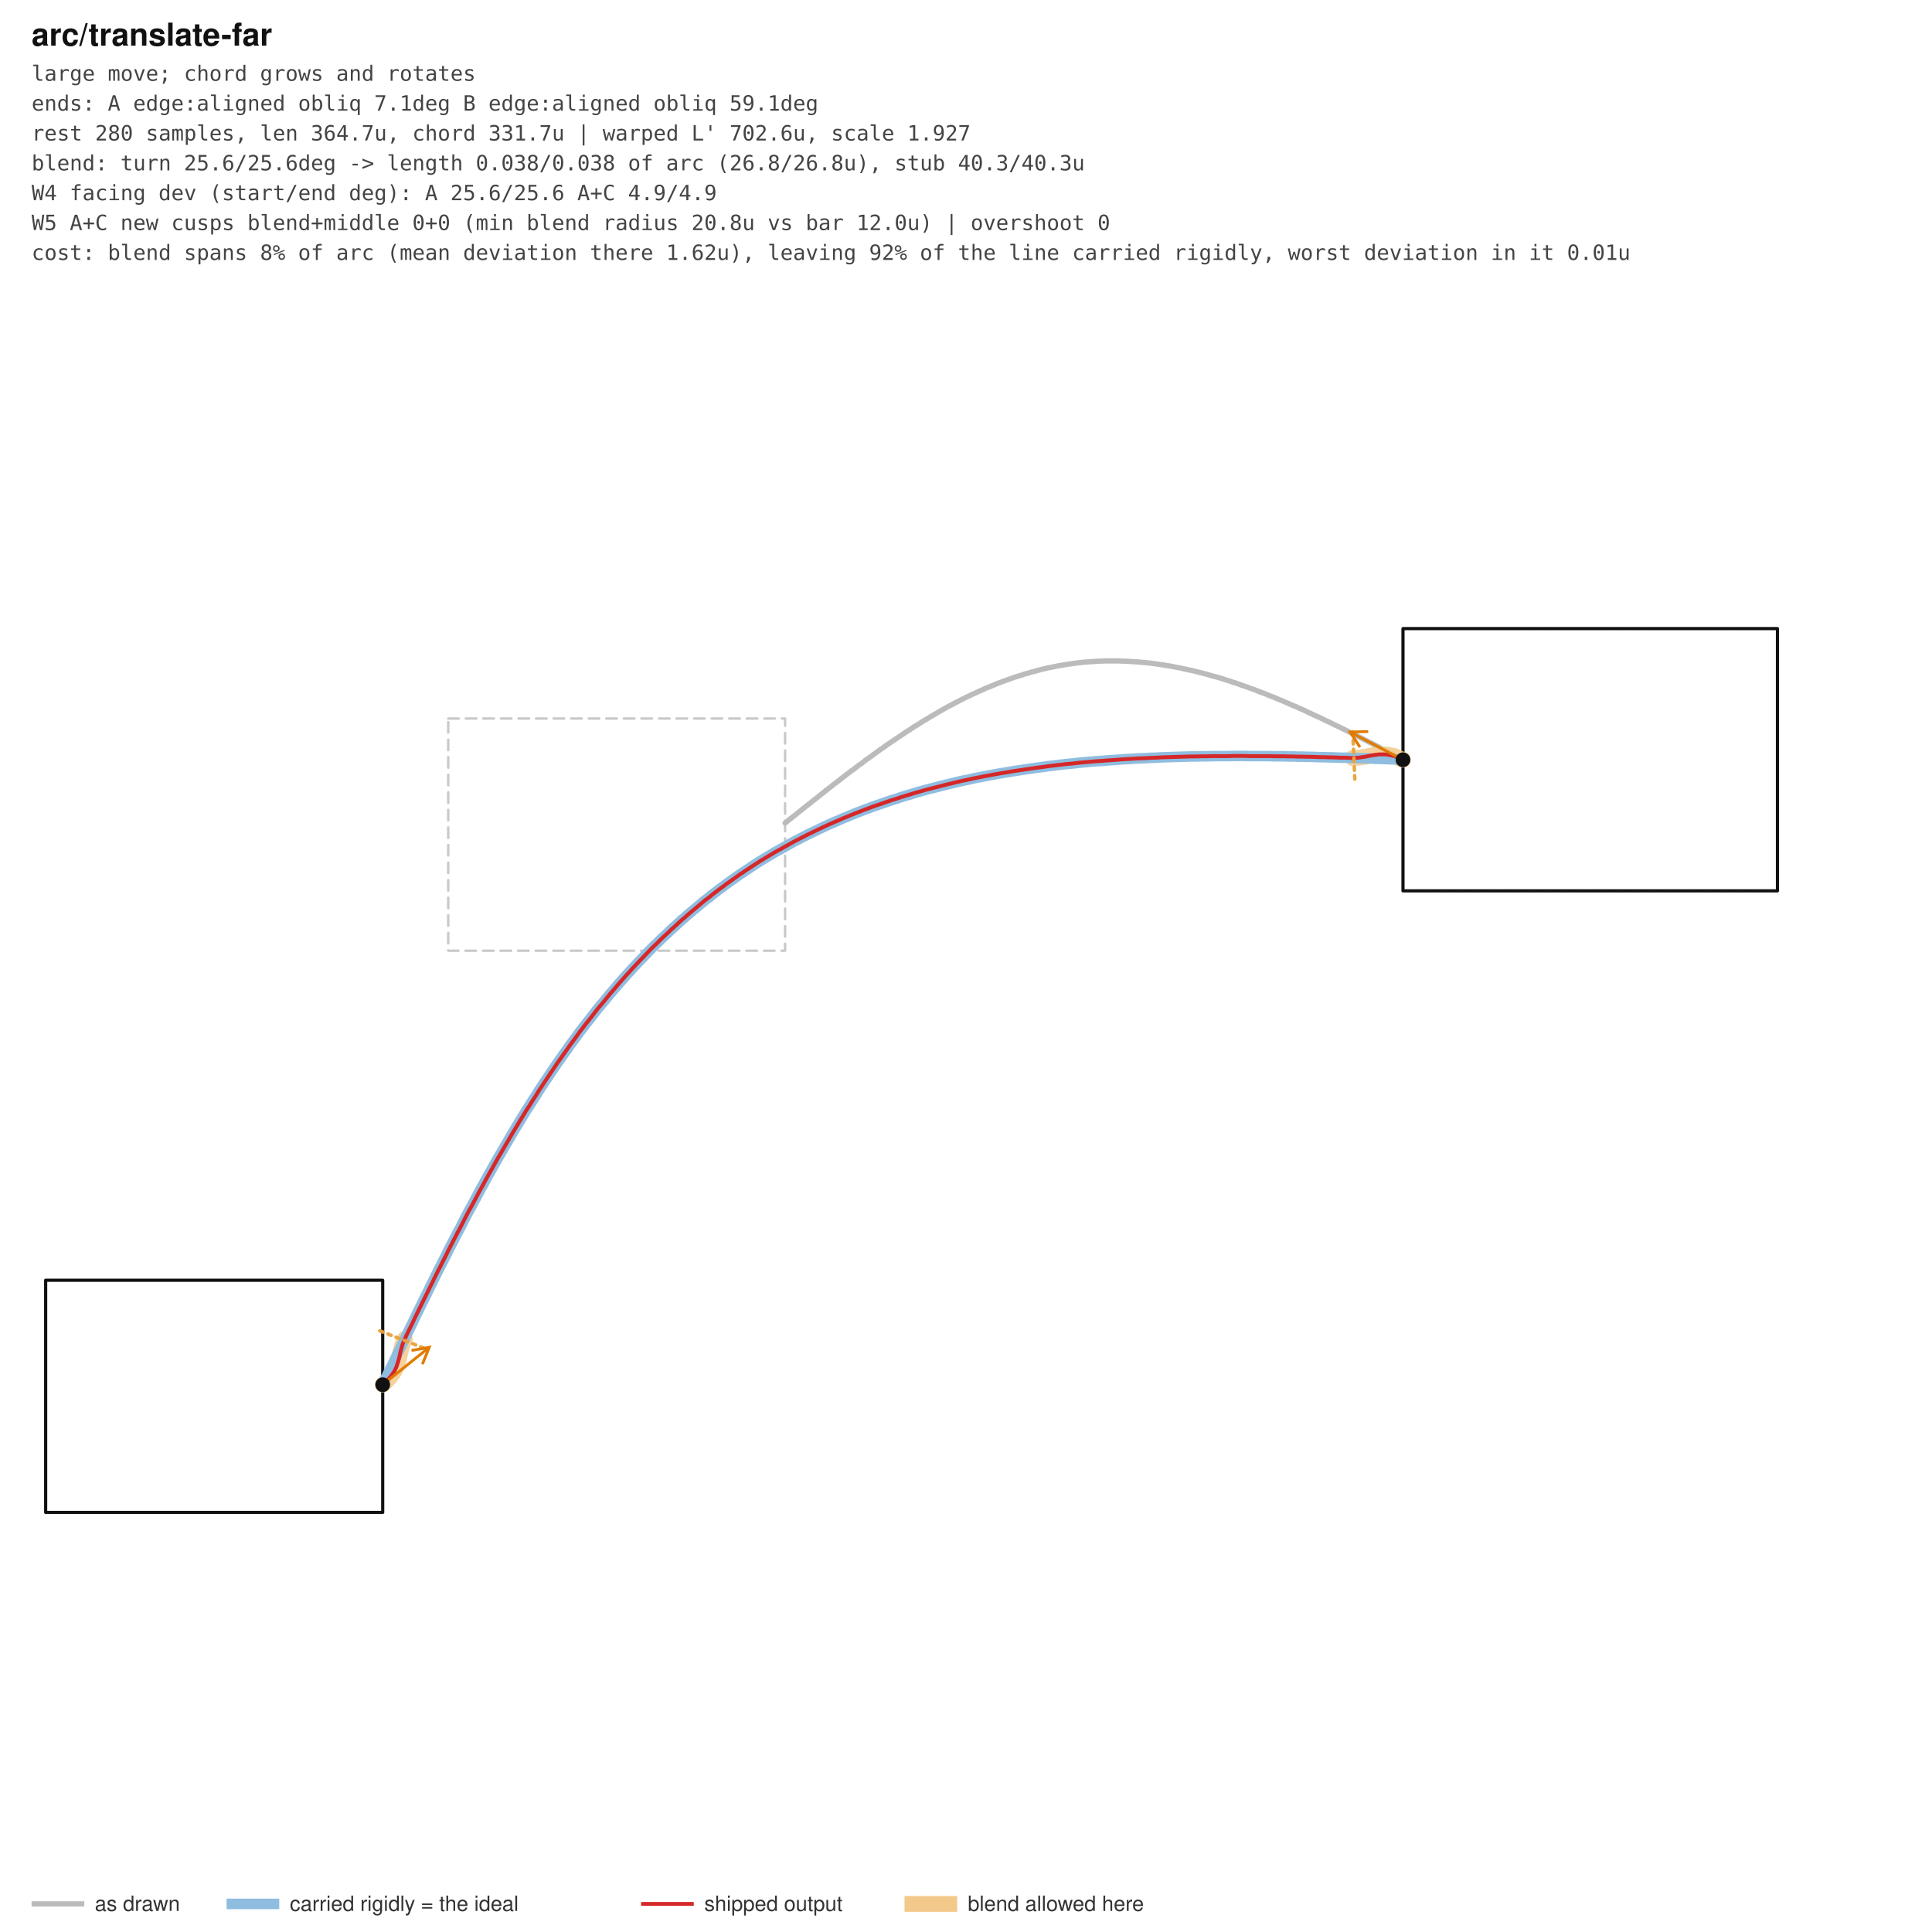
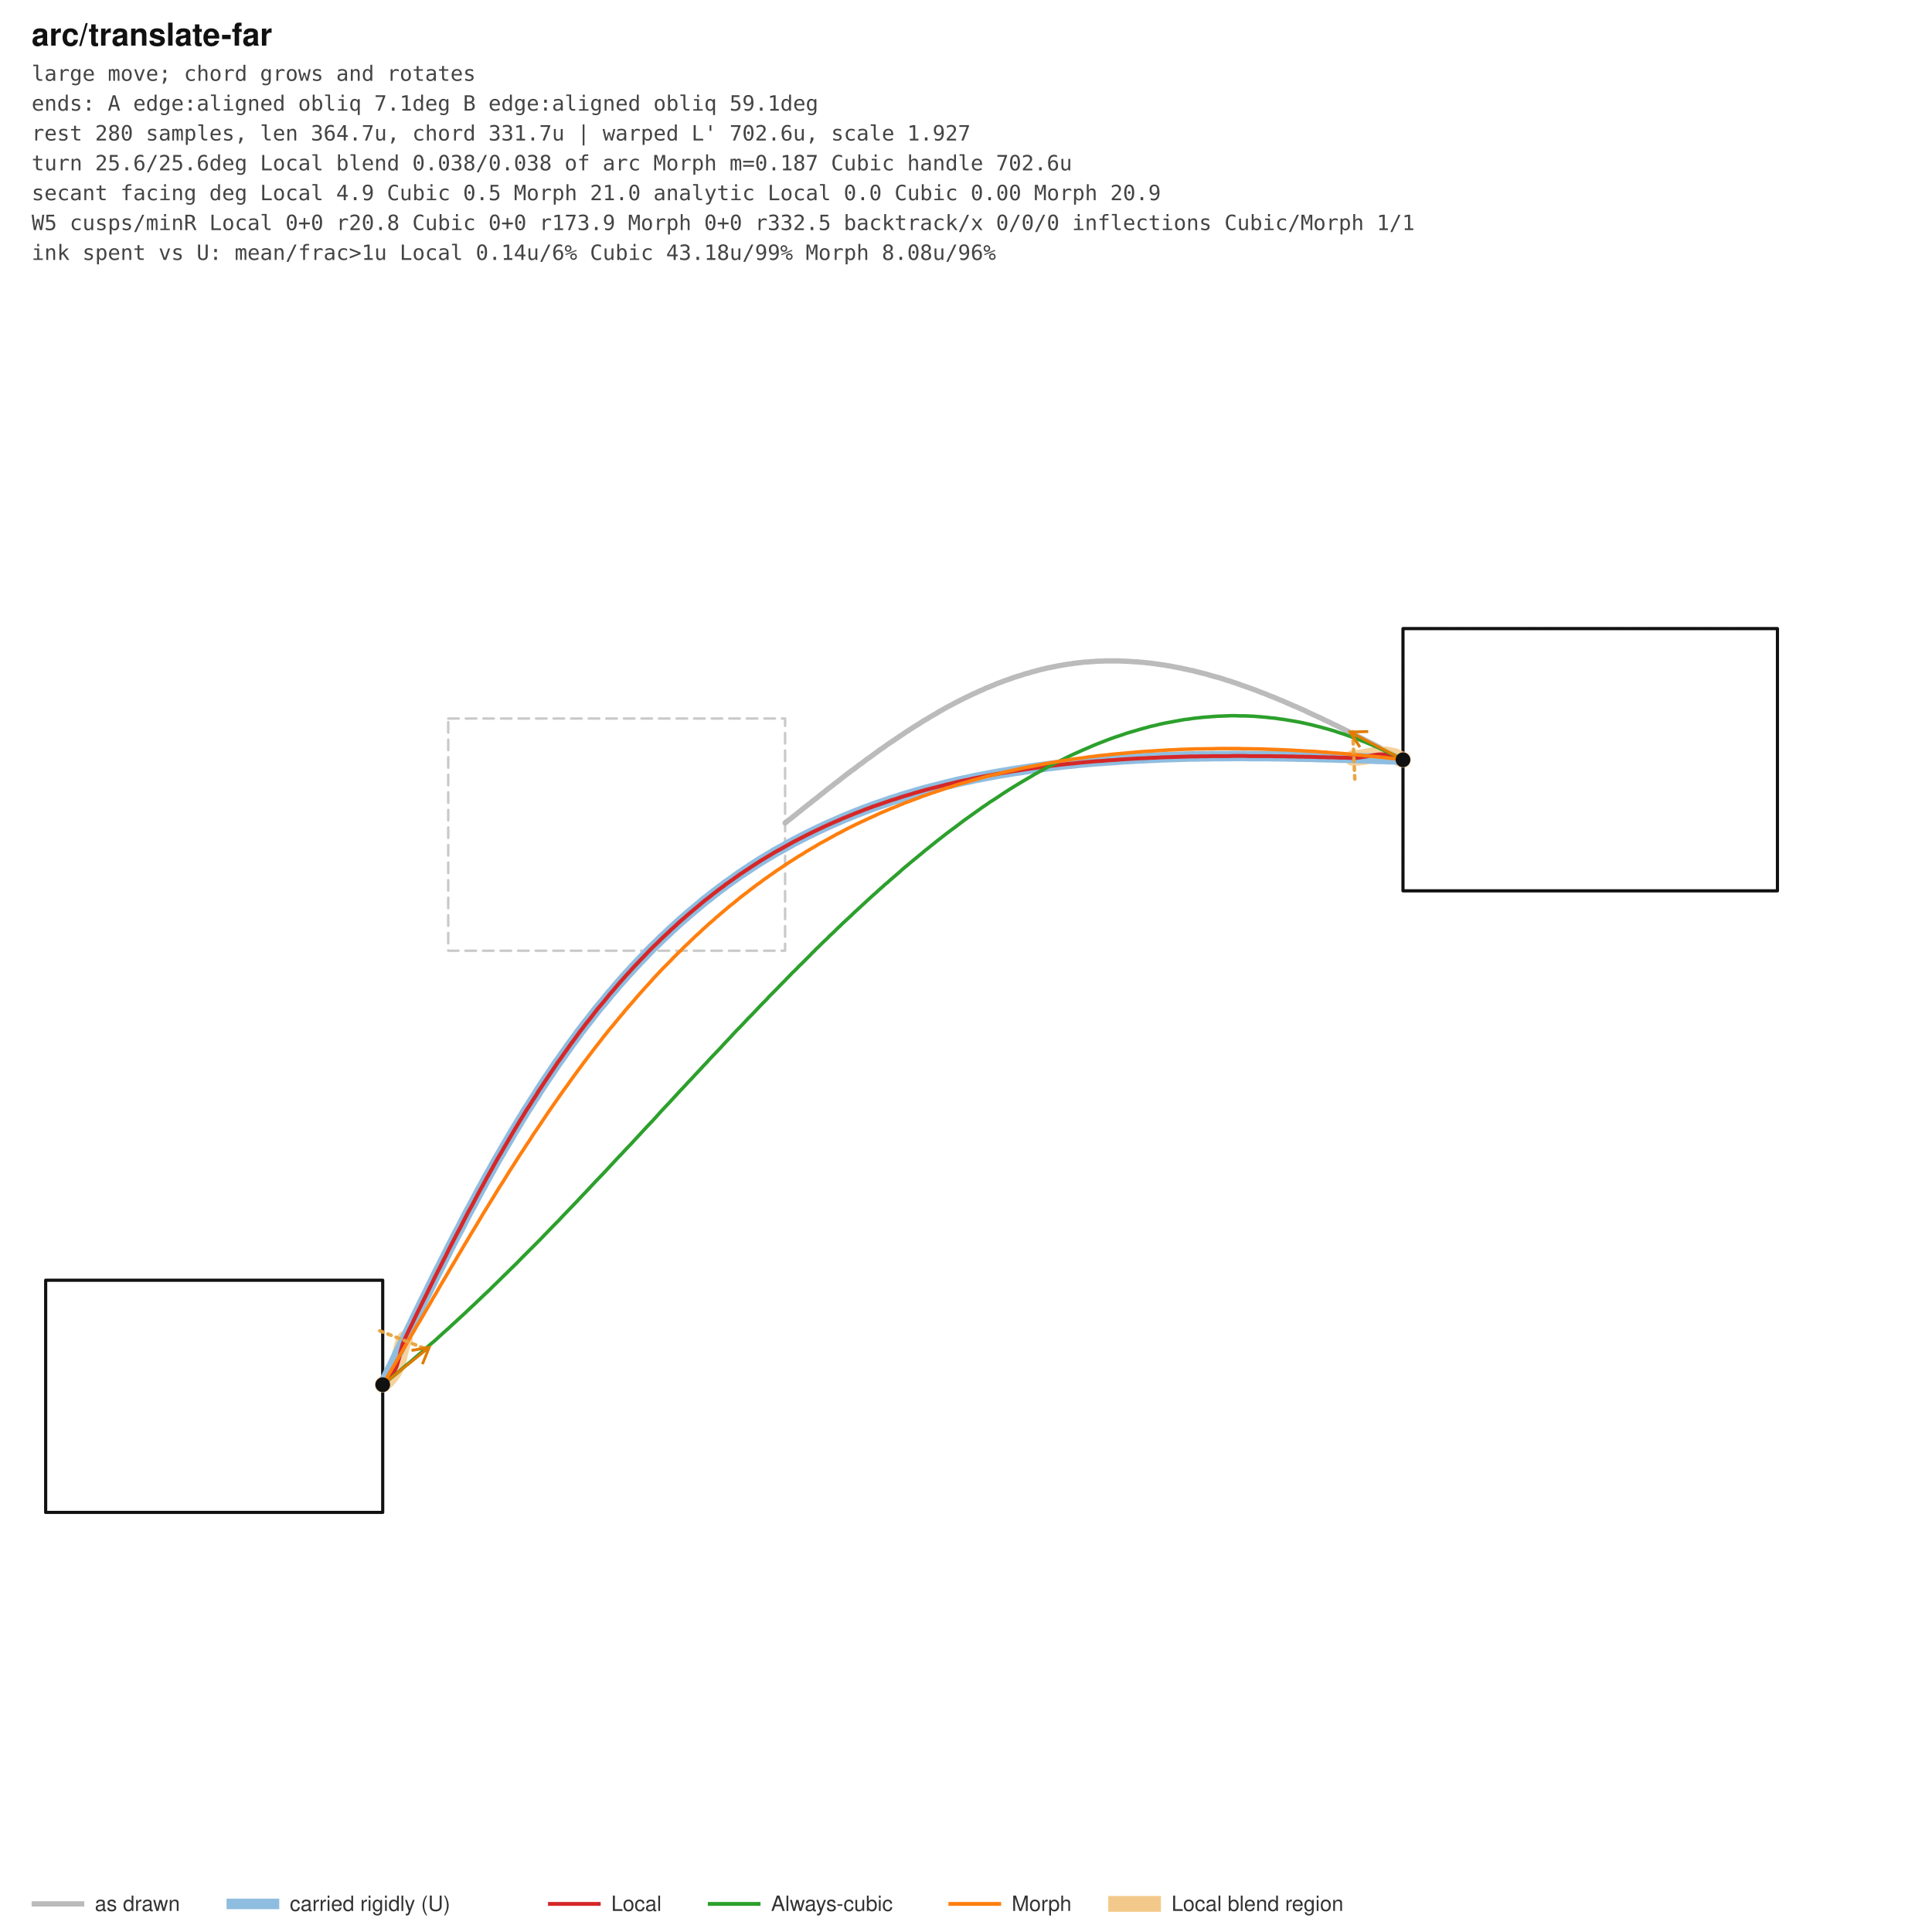
<svg xmlns="http://www.w3.org/2000/svg" width="1100" height="1100" viewBox="0 0 1100 1100">
  <rect x="0" y="0" width="1100" height="1100" fill="#ffffff" />
  <text x="18" y="26" font-family="-apple-system,Helvetica,Arial" font-size="18" font-weight="600" fill="#111">arc/translate-far</text>
  <text x="18" y="46" font-family="ui-monospace,Menlo,monospace" font-size="12" fill="#444">large move; chord grows and rotates</text>
  <text x="18" y="63" font-family="ui-monospace,Menlo,monospace" font-size="12" fill="#444">ends: A edge:aligned obliq 7.1deg   B edge:aligned obliq 59.1deg</text>
  <text x="18" y="80" font-family="ui-monospace,Menlo,monospace" font-size="12" fill="#444">rest 280 samples, len 364.7u, chord 331.7u   |   warped L' 702.6u, scale 1.927</text>
-   <text x="18" y="97" font-family="ui-monospace,Menlo,monospace" font-size="12" fill="#444">blend: turn 25.6/25.6deg -&gt; length 0.038/0.038 of arc (26.8/26.8u), stub 40.3/40.3u</text>
-   <text x="18" y="114" font-family="ui-monospace,Menlo,monospace" font-size="12" fill="#444">W4 facing dev (start/end deg): A 25.6/25.6   A+C 4.9/4.9</text>
-   <text x="18" y="131" font-family="ui-monospace,Menlo,monospace" font-size="12" fill="#444">W5 A+C new cusps blend+middle 0+0 (min blend radius 20.8u vs bar 12.0u)   |   overshoot 0</text>
-   <text x="18" y="148" font-family="ui-monospace,Menlo,monospace" font-size="12" fill="#444">cost: blend spans 8% of arc (mean deviation there 1.62u), leaving 92% of the line carried rigidly, worst deviation in it 0.01u</text>
+   <text x="18" y="97" font-family="ui-monospace,Menlo,monospace" font-size="12" fill="#444">turn 25.6/25.6deg   Local blend 0.038/0.038 of arc   Morph m=0.187   Cubic handle 702.6u</text>
+   <text x="18" y="114" font-family="ui-monospace,Menlo,monospace" font-size="12" fill="#444">secant facing deg  Local 4.9  Cubic 0.5  Morph 21.0   analytic  Local 0.0  Cubic 0.00  Morph 20.9</text>
+   <text x="18" y="131" font-family="ui-monospace,Menlo,monospace" font-size="12" fill="#444">W5 cusps/minR  Local 0+0 r20.8  Cubic 0+0 r173.9  Morph 0+0 r332.5   backtrack/x 0/0/0   inflections Cubic/Morph 1/1</text>
+   <text x="18" y="148" font-family="ui-monospace,Menlo,monospace" font-size="12" fill="#444">ink spent vs U: mean/frac&gt;1u  Local 0.14u/6%  Cubic 43.18u/99%  Morph 8.08u/96%</text>
  <polyline fill="none" stroke="#c9c9c9" stroke-width="1.40" stroke-linejoin="round" stroke-linecap="round" stroke-dasharray="6,4" points="255.2,409.1 447.0,409.1 447.0,541.3 255.2,541.3 255.2,409.1" />
  <polyline fill="none" stroke="#c9c9c9" stroke-width="1.40" stroke-linejoin="round" stroke-linecap="round" stroke-dasharray="6,4" points="798.8,357.9 1012.0,357.9 1012.0,507.2 798.8,507.2 798.8,357.9" />
  <polyline fill="none" stroke="#111111" stroke-width="1.80" stroke-linejoin="round" stroke-linecap="round" points="26.0,728.9 217.9,728.9 217.9,861.1 26.0,861.1 26.0,728.9" />
  <polyline fill="none" stroke="#111111" stroke-width="1.80" stroke-linejoin="round" stroke-linecap="round" points="798.8,357.9 1012.0,357.9 1012.0,507.2 798.8,507.2 798.8,357.9" />
  <polyline fill="none" stroke="#bbbbbb" stroke-width="3.00" stroke-linejoin="round" stroke-linecap="round" points="447.0,468.6 448.1,467.7 449.2,466.8 450.4,465.9 451.5,465.0 452.7,464.1 453.9,463.1 455.0,462.2 456.3,461.2 457.5,460.2 458.8,459.2 460.0,458.2 461.4,457.2 462.6,456.1 464.0,455.1 465.3,454.1 466.6,453.0 468.0,451.9 469.3,450.9 470.6,449.8 471.9,448.8 473.4,447.7 474.7,446.6 476.2,445.5 477.6,444.4 479.0,443.3 480.4,442.2 481.8,441.1 483.3,440.0 484.7,438.9 486.3,437.8 487.7,436.7 489.1,435.6 490.6,434.6 492.0,433.5 493.4,432.4 494.9,431.4 496.4,430.3 497.9,429.2 499.4,428.1 500.9,427.0 502.4,426.0 503.8,425.0 505.3,423.9 506.8,422.9 508.3,421.9 509.8,420.9 511.4,419.8 512.9,418.8 514.4,417.8 515.8,416.8 517.3,415.9 518.8,414.9 520.3,413.9 521.8,413.0 523.3,412.1 524.8,411.1 526.2,410.2 527.7,409.4 529.1,408.5 530.6,407.6 532.0,406.8 533.4,406.0 534.8,405.1 536.3,404.3 537.7,403.5 539.1,402.7 540.6,401.9 542.0,401.2 543.2,400.5 544.6,399.8 546.0,399.1 547.3,398.4 548.7,397.7 549.9,397.1 551.2,396.5 552.5,395.9 553.8,395.2 555.1,394.7 556.3,394.1 557.6,393.5 558.8,393.0 560.0,392.5 561.1,391.9 562.4,391.4 563.5,391.0 564.6,390.5 565.7,390.1 566.8,389.6 568.0,389.1 569.1,388.7 570.2,388.3 571.2,387.9 572.3,387.5 573.4,387.1 574.4,386.8 575.3,386.4 576.3,386.1 577.3,385.7 578.3,385.4 579.2,385.1 580.2,384.8 581.2,384.5 582.2,384.2 583.0,383.9 583.9,383.6 584.9,383.4 585.8,383.1 586.6,382.9 587.4,382.6 588.3,382.4 589.1,382.2 589.9,382.0 590.8,381.7 591.6,381.5 592.3,381.3 593.1,381.1 594.0,380.9 594.9,380.7 595.7,380.5 596.6,380.3 597.4,380.1 598.3,380.0 599.1,379.8 599.9,379.6 600.7,379.5 601.5,379.3 602.4,379.1 603.3,379.0 604.2,378.8 605.0,378.7 605.9,378.5 606.8,378.4 607.7,378.2 608.5,378.1 609.4,378.0 610.3,377.9 611.1,377.7 612.0,377.6 612.9,377.5 613.8,377.4 614.6,377.3 615.5,377.2 616.5,377.1 617.3,377.0 618.4,376.9 619.3,376.9 620.3,376.8 621.2,376.7 622.2,376.7 623.2,376.6 624.2,376.5 625.2,376.5 626.2,376.4 627.2,376.4 628.2,376.4 629.2,376.3 630.4,376.3 631.6,376.3 632.6,376.3 633.8,376.3 634.9,376.3 636.1,376.3 637.2,376.3 638.5,376.4 639.7,376.4 640.9,376.5 642.1,376.5 643.4,376.6 644.8,376.7 646.1,376.8 647.4,376.8 648.8,377.0 650.2,377.1 651.7,377.2 653.1,377.4 654.5,377.5 656.0,377.7 657.4,377.9 658.8,378.1 660.2,378.3 661.6,378.5 663.1,378.7 664.6,379.0 666.2,379.2 667.6,379.5 669.2,379.8 670.7,380.1 672.4,380.4 674.0,380.8 675.6,381.1 677.2,381.5 678.9,381.8 680.4,382.2 682.0,382.6 683.6,383.0 685.1,383.4 686.8,383.8 688.4,384.3 690.1,384.8 691.7,385.2 693.5,385.7 695.2,386.2 696.8,386.7 698.5,387.3 700.3,387.8 701.9,388.4 703.6,388.9 705.3,389.5 706.9,390.1 708.6,390.7 710.4,391.3 712.0,391.9 713.7,392.5 715.3,393.1 717.0,393.8 718.6,394.4 720.3,395.0 721.9,395.7 723.6,396.4 725.3,397.0 726.9,397.7 728.5,398.4 730.1,399.0 731.7,399.7 733.2,400.4 734.9,401.1 736.4,401.8 738.0,402.4 739.5,403.1 741.1,403.8 742.7,404.5 744.1,405.2 745.6,405.9 747.1,406.6 748.6,407.3 750.1,408.0 751.5,408.6 752.9,409.3 754.3,410.0 755.6,410.6 757.0,411.2 758.3,411.9 759.7,412.6 761.1,413.2 762.4,413.9 763.7,414.5 765.1,415.2 766.3,415.8 767.5,416.4 768.8,417.1 770.0,417.7 771.2,418.3 772.5,418.9 773.6,419.5 774.8,420.1 776.0,420.7 777.1,421.3 778.2,421.8 779.2,422.4 780.3,422.9 781.3,423.4 782.4,424.0 783.5,424.6 784.6,425.1 785.6,425.7 786.6,426.2 787.6,426.7 788.6,427.2 789.5,427.7 790.5,428.2 791.4,428.7 792.4,429.2 793.3,429.6 794.2,430.1 795.2,430.7 796.1,431.1 796.9,431.6 797.8,432.0 798.8,432.6" />
  <polyline fill="none" stroke="#e8a33d" stroke-width="1.00" stroke-linejoin="round" stroke-linecap="round" stroke-dasharray="1,4" opacity="0.80" points="217.9,788.4 229.0,779.4" />
  <polyline fill="none" stroke="#e8a33d" stroke-width="1.00" stroke-linejoin="round" stroke-linecap="round" stroke-dasharray="1,4" opacity="0.80" points="798.8,432.6 786.1,425.9" />
  <polyline fill="none" stroke="#f3c98b" stroke-width="9.00" stroke-linejoin="round" stroke-linecap="round" opacity="0.85" points="217.9,788.4 220.5,785.9 222.7,783.4 224.5,780.8 225.7,778.3 226.5,775.8 227.3,773.1 227.8,770.6 228.5,767.8 229.3,765.1 230.5,762.3" />
  <polyline fill="none" stroke="#f3c98b" stroke-width="9.00" stroke-linejoin="round" stroke-linecap="round" opacity="0.85" points="798.8,432.6 796.2,431.5 793.8,430.4 791.7,430.0 789.7,429.6 787.5,429.5 785.4,429.5 783.6,429.7 781.6,430.0 779.9,430.3 778.1,430.7 776.2,431.0 774.3,431.3 772.3,431.5 770.2,431.6" />
  <polyline fill="none" stroke="#8fbde0" stroke-width="6.00" stroke-linejoin="round" stroke-linecap="round" points="217.9,788.4 219.0,785.9 220.2,783.5 221.4,781.0 222.7,778.4 223.9,775.9 225.2,773.2 226.4,770.6 227.8,767.8 229.1,765.1 230.5,762.3 231.8,759.5 233.2,756.6 234.6,753.8 236.0,750.8 237.4,747.9 238.8,745.1 240.3,742.0 241.7,739.2 243.2,736.2 244.6,733.3 246.2,730.1 247.6,727.2 249.2,724.0 250.8,720.9 252.3,717.9 253.9,714.8 255.4,711.7 257.0,708.6 258.6,705.5 260.3,702.2 262.0,699.1 263.5,696.1 265.1,693.0 266.7,689.9 268.4,686.9 270.0,683.9 271.7,680.7 273.4,677.5 275.1,674.5 276.8,671.3 278.5,668.3 280.2,665.3 281.9,662.2 283.6,659.2 285.4,656.2 287.1,653.2 289.0,650.0 290.8,646.9 292.5,644.0 294.2,641.2 296.0,638.2 297.8,635.3 299.6,632.3 301.4,629.6 303.2,626.7 305.1,623.8 306.8,621.0 308.6,618.3 310.3,615.7 312.2,612.9 314.0,610.2 315.7,607.7 317.5,605.0 319.4,602.4 321.2,599.8 323.0,597.3 324.8,594.7 326.6,592.3 328.3,590.0 330.0,587.6 331.8,585.3 333.6,582.9 335.4,580.7 337.1,578.5 338.8,576.3 340.5,574.1 342.3,572.0 344.0,570.0 345.7,567.9 347.4,565.8 349.1,563.9 350.6,562.1 352.2,560.2 353.9,558.3 355.5,556.5 357.0,554.8 358.5,553.2 360.1,551.4 361.8,549.6 363.4,547.9 364.9,546.3 366.4,544.8 368.0,543.1 369.4,541.6 370.8,540.2 372.2,538.8 373.7,537.4 375.2,535.9 376.6,534.5 378.0,533.2 379.4,531.9 380.8,530.6 382.2,529.2 383.5,528.1 384.9,526.8 386.3,525.5 387.6,524.3 388.9,523.2 390.1,522.2 391.4,521.0 392.6,520.0 393.9,518.9 395.2,517.8 396.4,516.8 397.6,515.8 398.8,514.8 400.1,513.7 401.4,512.6 402.8,511.6 404.2,510.5 405.4,509.5 406.8,508.4 408.0,507.5 409.3,506.5 410.5,505.6 411.8,504.7 413.1,503.6 414.6,502.6 416.0,501.6 417.4,500.6 418.8,499.6 420.2,498.6 421.6,497.6 422.9,496.8 424.3,495.8 425.9,494.8 427.2,493.9 428.6,493.0 430.1,492.0 431.5,491.1 432.9,490.2 434.4,489.3 435.9,488.4 437.4,487.5 439.1,486.5 440.7,485.5 442.3,484.6 443.8,483.8 445.6,482.8 447.2,481.9 448.8,481.0 450.6,480.0 452.2,479.1 454.0,478.2 455.7,477.3 457.5,476.4 459.4,475.4 461.5,474.4 463.3,473.5 465.4,472.5 467.3,471.6 469.4,470.6 471.4,469.7 473.6,468.7 475.7,467.8 477.8,466.9 480.0,465.9 482.3,465.0 484.7,464.0 487.1,463.0 489.5,462.1 492.0,461.1 494.5,460.2 497.1,459.2 499.8,458.3 502.4,457.4 505.0,456.5 507.6,455.6 510.3,454.8 512.9,453.9 515.5,453.1 518.3,452.3 521.1,451.4 524.0,450.6 526.8,449.8 529.8,449.0 532.7,448.3 535.8,447.5 538.9,446.7 541.9,446.0 545.1,445.2 548.2,444.5 551.2,443.9 554.2,443.2 557.3,442.6 560.4,442.0 563.6,441.4 566.8,440.8 570.2,440.2 573.4,439.7 576.8,439.1 580.2,438.6 583.5,438.1 586.9,437.6 590.4,437.1 593.6,436.7 597.1,436.2 600.5,435.8 603.8,435.4 607.3,435.0 610.8,434.7 614.1,434.3 617.6,434.0 620.9,433.7 624.3,433.4 627.8,433.2 631.1,432.9 634.6,432.7 638.1,432.4 641.5,432.2 644.9,432.0 648.2,431.8 651.5,431.7 654.8,431.5 658.0,431.4 661.5,431.2 664.8,431.1 668.1,431.0 671.2,430.9 674.6,430.8 678.0,430.7 681.0,430.7 684.2,430.6 687.3,430.6 690.4,430.5 693.7,430.5 696.8,430.5 699.7,430.5 702.6,430.4 705.5,430.4 708.3,430.4 711.3,430.5 714.2,430.5 717.2,430.5 720.0,430.5 722.8,430.5 725.8,430.6 728.5,430.6 731.0,430.6 733.7,430.7 736.3,430.7 739.0,430.8 741.7,430.8 744.1,430.9 746.7,430.9 749.2,431.0 751.7,431.1 754.0,431.1 756.3,431.2 758.6,431.2 760.8,431.3 763.2,431.4 765.6,431.4 767.9,431.5 770.2,431.6 772.3,431.6 774.5,431.7 776.6,431.8 778.6,431.8 780.7,431.9 782.6,432.0 784.8,432.1 786.7,432.1 788.9,432.2 791.0,432.3 792.9,432.3 794.7,432.4 796.7,432.5 798.8,432.6" />
  <polyline fill="none" stroke="#d62728" stroke-width="2.20" stroke-linejoin="round" stroke-linecap="round" points="217.9,788.4 220.5,785.9 222.7,783.4 224.5,780.8 225.7,778.3 226.5,775.8 227.3,773.1 227.8,770.6 228.5,767.8 229.3,765.1 230.5,762.3 231.8,759.5 233.2,756.6 234.6,753.8 236.0,750.8 237.4,747.9 238.8,745.1 240.3,742.0 241.7,739.2 243.2,736.2 244.6,733.3 246.2,730.1 247.6,727.2 249.2,724.0 250.8,720.9 252.3,717.9 253.9,714.8 255.4,711.7 257.0,708.6 258.6,705.5 260.3,702.2 262.0,699.1 263.5,696.1 265.1,693.0 266.7,689.9 268.4,686.9 270.0,683.9 271.7,680.7 273.4,677.5 275.1,674.5 276.8,671.3 278.5,668.3 280.2,665.3 281.9,662.2 283.6,659.2 285.4,656.2 287.1,653.2 289.0,650.0 290.8,646.9 292.5,644.0 294.2,641.2 296.0,638.2 297.8,635.3 299.6,632.3 301.4,629.6 303.2,626.7 305.1,623.8 306.8,621.0 308.6,618.3 310.3,615.7 312.2,612.9 314.0,610.2 315.7,607.7 317.5,605.0 319.4,602.4 321.2,599.8 323.0,597.3 324.8,594.7 326.6,592.3 328.3,590.0 330.0,587.6 331.8,585.3 333.6,582.9 335.4,580.7 337.1,578.5 338.8,576.3 340.5,574.1 342.3,572.0 344.0,570.0 345.7,567.9 347.4,565.8 349.1,563.9 350.6,562.1 352.2,560.2 353.9,558.3 355.5,556.5 357.0,554.8 358.5,553.2 360.1,551.4 361.8,549.6 363.4,547.9 364.9,546.3 366.4,544.8 368.0,543.1 369.4,541.6 370.8,540.2 372.2,538.8 373.7,537.4 375.2,535.9 376.6,534.5 378.0,533.2 379.4,531.9 380.8,530.6 382.2,529.2 383.5,528.1 384.9,526.8 386.3,525.5 387.6,524.3 388.9,523.2 390.1,522.2 391.4,521.0 392.6,520.0 393.9,518.9 395.2,517.8 396.4,516.8 397.6,515.8 398.8,514.8 400.1,513.7 401.4,512.6 402.8,511.6 404.2,510.5 405.4,509.5 406.8,508.4 408.0,507.5 409.3,506.5 410.5,505.6 411.8,504.7 413.1,503.6 414.6,502.6 416.0,501.6 417.4,500.6 418.8,499.6 420.2,498.6 421.6,497.6 422.9,496.8 424.3,495.8 425.9,494.8 427.2,493.9 428.6,493.0 430.1,492.0 431.5,491.1 432.9,490.2 434.4,489.3 435.9,488.4 437.4,487.5 439.1,486.5 440.7,485.5 442.3,484.6 443.8,483.8 445.6,482.8 447.2,481.9 448.8,481.0 450.6,480.0 452.2,479.1 454.0,478.2 455.7,477.3 457.5,476.4 459.4,475.4 461.5,474.4 463.3,473.5 465.4,472.5 467.3,471.6 469.4,470.6 471.4,469.7 473.6,468.7 475.7,467.8 477.8,466.9 480.0,465.9 482.3,465.0 484.7,464.0 487.1,463.0 489.5,462.1 492.0,461.1 494.5,460.2 497.1,459.2 499.8,458.3 502.4,457.4 505.0,456.5 507.6,455.6 510.3,454.8 512.9,453.9 515.5,453.1 518.3,452.3 521.1,451.4 524.0,450.6 526.8,449.8 529.8,449.0 532.7,448.3 535.8,447.5 538.9,446.7 541.9,446.0 545.1,445.2 548.2,444.5 551.2,443.9 554.2,443.2 557.3,442.6 560.4,442.0 563.6,441.4 566.8,440.8 570.2,440.2 573.4,439.7 576.8,439.1 580.2,438.6 583.5,438.1 586.9,437.6 590.4,437.1 593.6,436.7 597.1,436.2 600.5,435.8 603.8,435.4 607.3,435.0 610.8,434.7 614.1,434.3 617.6,434.0 620.9,433.7 624.3,433.4 627.8,433.2 631.1,432.9 634.6,432.7 638.1,432.4 641.5,432.2 644.9,432.0 648.2,431.8 651.5,431.7 654.8,431.5 658.0,431.4 661.5,431.2 664.8,431.1 668.1,431.0 671.2,430.9 674.6,430.8 678.0,430.7 681.0,430.7 684.2,430.6 687.3,430.6 690.4,430.5 693.7,430.5 696.8,430.5 699.7,430.5 702.6,430.4 705.5,430.4 708.3,430.4 711.3,430.5 714.2,430.5 717.2,430.5 720.0,430.5 722.8,430.5 725.8,430.6 728.5,430.6 731.0,430.6 733.7,430.7 736.3,430.7 739.0,430.8 741.7,430.8 744.1,430.9 746.7,430.9 749.2,431.0 751.7,431.1 754.0,431.1 756.3,431.2 758.6,431.2 760.8,431.3 763.2,431.4 765.6,431.4 767.9,431.5 770.2,431.6 772.3,431.5 774.3,431.3 776.2,431.0 778.1,430.7 779.9,430.3 781.6,430.0 783.6,429.7 785.4,429.5 787.5,429.5 789.7,429.6 791.7,430.0 793.8,430.4 796.2,431.5 798.8,432.6" />
+   <polyline fill="none" stroke="#2ca02c" stroke-width="2.00" stroke-linejoin="round" stroke-linecap="round" points="217.9,788.4 220.0,786.7 222.1,785.0 224.3,783.2 226.5,781.4 228.6,779.6 230.9,777.6 233.2,775.8 235.6,773.7 237.9,771.7 240.4,769.6 242.7,767.5 245.2,765.3 247.7,763.2 250.2,760.9 252.6,758.7 255.1,756.5 257.7,754.1 260.1,751.9 262.7,749.5 265.2,747.2 267.8,744.7 270.3,742.4 273.0,739.8 275.7,737.2 278.3,734.8 280.9,732.2 283.5,729.7 286.1,727.1 288.8,724.5 291.6,721.7 294.3,719.1 296.8,716.5 299.4,713.9 302.0,711.3 304.6,708.7 307.2,706.1 309.9,703.3 312.6,700.5 315.2,697.8 318.0,695.0 320.5,692.3 323.1,689.6 325.7,686.9 328.3,684.2 330.9,681.4 333.5,678.7 336.2,675.8 338.9,672.9 341.4,670.3 343.9,667.7 346.5,664.9 349.0,662.2 351.6,659.4 354.0,656.9 356.6,654.1 359.2,651.4 361.6,648.8 364.0,646.2 366.3,643.7 368.8,641.0 371.2,638.5 373.5,636.0 375.8,633.4 378.2,630.8 380.6,628.3 382.9,625.8 385.2,623.3 387.4,620.9 389.5,618.7 391.7,616.3 393.9,614.0 396.0,611.7 398.2,609.4 400.2,607.2 402.3,605.0 404.3,602.8 406.3,600.7 408.3,598.6 410.3,596.5 412.3,594.3 414.2,592.3 415.9,590.5 417.7,588.5 419.6,586.5 421.4,584.7 423.1,582.9 424.7,581.2 426.5,579.3 428.3,577.5 430.0,575.7 431.6,574.0 433.2,572.3 434.9,570.6 436.5,569.0 437.9,567.4 439.4,565.9 440.9,564.4 442.5,562.8 443.9,561.3 445.3,559.9 446.8,558.4 448.2,556.9 449.7,555.4 450.9,554.1 452.3,552.8 453.7,551.4 455.0,550.0 456.3,548.8 457.5,547.6 458.8,546.3 460.0,545.1 461.2,543.9 462.4,542.6 463.6,541.5 464.7,540.3 465.9,539.2 467.2,537.9 468.4,536.7 469.7,535.5 471.1,534.2 472.2,533.0 473.5,531.8 474.7,530.7 475.8,529.6 476.9,528.5 478.1,527.4 479.4,526.1 480.7,524.9 482.0,523.7 483.3,522.5 484.6,521.3 485.8,520.1 487.1,518.9 488.3,517.8 489.6,516.6 491.0,515.3 492.2,514.2 493.4,513.1 494.8,511.8 496.0,510.7 497.2,509.6 498.5,508.5 499.9,507.2 501.1,506.1 502.6,504.8 504.0,503.5 505.4,502.4 506.7,501.2 508.2,499.9 509.6,498.7 511.0,497.5 512.5,496.2 513.9,494.9 515.3,493.7 516.8,492.5 518.3,491.2 520.0,489.8 521.7,488.4 523.3,487.1 525.0,485.7 526.5,484.4 528.3,483.0 529.9,481.7 531.8,480.2 533.5,478.8 535.2,477.5 537.0,476.1 538.9,474.6 540.9,473.1 542.8,471.7 544.8,470.2 546.9,468.6 548.9,467.1 551.0,465.6 553.1,464.1 555.2,462.6 557.3,461.1 559.4,459.6 561.5,458.2 563.6,456.7 565.7,455.4 568.0,453.9 570.2,452.4 572.5,450.9 574.7,449.5 577.1,448.0 579.4,446.6 581.9,445.1 584.3,443.7 586.7,442.3 589.2,440.8 591.7,439.4 594.1,438.1 596.5,436.8 598.9,435.5 601.4,434.3 603.9,433.0 606.5,431.7 609.1,430.4 611.7,429.2 614.4,428.0 617.1,426.8 619.7,425.7 622.4,424.5 625.1,423.4 627.7,422.4 630.5,421.3 633.2,420.3 635.8,419.4 638.6,418.5 641.4,417.5 644.1,416.7 646.9,415.9 649.5,415.1 652.2,414.4 655.0,413.6 657.7,413.0 660.5,412.3 663.3,411.7 666.1,411.2 668.8,410.7 671.5,410.2 674.2,409.7 676.9,409.4 679.5,409.0 682.3,408.7 685.0,408.4 687.7,408.2 690.2,408.0 693.0,407.8 695.8,407.7 698.3,407.6 700.9,407.5 703.5,407.5 706.1,407.6 708.7,407.6 711.3,407.7 713.8,407.8 716.2,408.0 718.6,408.2 721.0,408.4 723.5,408.7 725.9,408.9 728.4,409.3 730.8,409.6 733.1,410.0 735.6,410.4 737.9,410.8 740.1,411.2 742.4,411.7 744.6,412.2 746.9,412.7 749.1,413.3 751.2,413.8 753.4,414.4 755.6,415.0 757.7,415.6 759.7,416.2 761.7,416.9 763.6,417.5 765.5,418.1 767.6,418.9 769.7,419.6 771.7,420.4 773.7,421.1 775.6,421.9 777.5,422.6 779.3,423.4 781.1,424.1 782.8,424.9 784.6,425.6 786.4,426.5 788.2,427.3 790.0,428.2 791.9,429.1 793.6,429.9 795.2,430.7 797.0,431.6 798.8,432.6" />
+   <polyline fill="none" stroke="#ff7f0e" stroke-width="2.00" stroke-linejoin="round" stroke-linecap="round" points="217.9,788.4 219.2,786.1 220.6,783.8 222.0,781.4 223.4,779.0 224.8,776.6 226.2,774.1 227.7,771.6 229.3,768.9 230.7,766.4 232.3,763.6 233.8,761.0 235.5,758.2 237.0,755.5 238.7,752.7 240.3,750.0 241.9,747.2 243.6,744.3 245.2,741.6 246.8,738.7 248.5,735.9 250.2,732.9 251.9,730.0 253.7,727.0 255.5,723.9 257.2,721.0 259.0,718.0 260.7,715.1 262.5,712.1 264.3,709.0 266.2,705.9 268.0,702.8 269.8,699.9 271.6,696.9 273.4,693.9 275.1,691.0 276.9,688.1 278.8,685.0 280.8,681.8 282.6,678.8 284.5,675.7 286.4,672.8 288.2,669.9 290.1,666.8 292.0,663.9 293.9,660.9 295.8,657.9 297.8,654.9 299.8,651.8 301.7,649.0 303.5,646.1 305.5,643.2 307.4,640.4 309.4,637.4 311.2,634.7 313.2,631.8 315.2,628.9 317.1,626.2 318.9,623.6 320.8,620.9 322.8,618.2 324.7,615.5 326.5,613.0 328.4,610.4 330.4,607.7 332.3,605.1 334.2,602.6 336.1,600.1 338.0,597.6 339.7,595.4 341.6,593.0 343.4,590.6 345.3,588.3 347.1,586.0 348.9,583.9 350.7,581.7 352.5,579.5 354.3,577.4 356.0,575.3 357.8,573.2 359.6,571.2 361.3,569.2 362.8,567.4 364.5,565.5 366.2,563.6 367.8,561.8 369.4,560.1 370.9,558.4 372.5,556.6 374.2,554.8 375.8,553.1 377.3,551.5 378.9,549.9 380.5,548.3 382.0,546.8 383.4,545.3 384.8,543.9 386.3,542.4 387.8,541.0 389.2,539.5 390.6,538.2 392.0,536.9 393.4,535.5 394.9,534.1 396.1,532.9 397.5,531.7 398.9,530.4 400.2,529.1 401.5,528.0 402.7,526.9 404.0,525.7 405.2,524.7 406.5,523.6 407.7,522.4 409.0,521.4 410.1,520.4 411.3,519.4 412.7,518.2 414.0,517.1 415.3,516.0 416.7,514.9 418.0,513.9 419.3,512.8 420.5,511.8 421.7,510.8 422.9,509.9 424.2,508.9 425.6,507.9 426.9,506.8 428.4,505.7 429.7,504.7 431.1,503.6 432.5,502.7 433.9,501.6 435.1,500.7 436.6,499.7 438.1,498.6 439.4,497.7 440.7,496.8 442.2,495.7 443.6,494.8 445.0,493.9 446.4,492.9 447.9,491.9 449.3,491.0 451.0,489.9 452.6,488.9 454.1,487.9 455.6,487.0 457.3,486.0 458.8,485.0 460.5,484.0 462.2,483.0 463.8,482.1 465.4,481.1 467.1,480.1 468.8,479.2 470.8,478.1 472.8,477.0 474.6,476.0 476.5,474.9 478.4,474.0 480.4,472.9 482.3,471.9 484.5,470.8 486.5,469.8 488.6,468.8 490.7,467.8 492.9,466.8 495.2,465.7 497.5,464.7 499.8,463.6 502.3,462.5 504.7,461.5 507.2,460.4 509.8,459.4 512.2,458.4 514.8,457.3 517.3,456.4 519.9,455.4 522.4,454.5 524.9,453.5 527.6,452.6 530.3,451.6 533.1,450.7 535.8,449.8 538.6,448.8 541.4,448.0 544.4,447.0 547.4,446.1 550.3,445.3 553.3,444.4 556.4,443.6 559.2,442.8 562.1,442.0 565.1,441.3 568.1,440.6 571.2,439.8 574.2,439.1 577.5,438.4 580.5,437.7 583.9,437.0 587.1,436.4 590.3,435.8 593.5,435.1 596.9,434.5 600.0,434.0 603.4,433.4 606.7,432.9 609.8,432.4 613.2,431.9 616.6,431.5 619.7,431.0 623.1,430.6 626.3,430.2 629.5,429.9 632.9,429.5 636.1,429.2 639.4,428.9 642.8,428.6 646.1,428.3 649.4,428.0 652.5,427.8 655.8,427.6 658.9,427.4 662.0,427.2 665.4,427.0 668.6,426.9 671.8,426.7 674.8,426.6 678.1,426.5 681.3,426.4 684.3,426.4 687.3,426.3 690.3,426.3 693.4,426.2 696.5,426.2 699.5,426.2 702.3,426.2 705.2,426.2 708.0,426.3 710.7,426.3 713.6,426.4 716.4,426.4 719.3,426.5 722.0,426.6 724.8,426.7 727.6,426.8 730.2,426.9 732.7,427.0 735.3,427.1 737.9,427.3 740.5,427.4 743.1,427.6 745.4,427.7 747.9,427.8 750.4,428.0 752.8,428.2 755.1,428.3 757.3,428.5 759.5,428.7 761.7,428.8 764.0,429.0 766.4,429.2 768.6,429.4 770.8,429.6 772.9,429.8 775.1,430.0 777.1,430.2 779.1,430.4 781.1,430.6 783.0,430.8 785.1,431.0 787.0,431.2 789.1,431.4 791.2,431.7 793.0,431.9 794.8,432.1 796.8,432.3 798.8,432.6" />
  <polyline fill="none" stroke="#e8a33d" stroke-width="2.00" stroke-linejoin="round" stroke-linecap="round" stroke-dasharray="2,3" opacity="0.95" points="216.2,757.7 244.0,768.6" />
  <polyline fill="none" stroke="#e8a33d" stroke-width="2.00" stroke-linejoin="round" stroke-linecap="round" stroke-dasharray="2,3" opacity="0.95" points="770.2,416.6 771.5,446.5" />
  <path d="M 217.9 788.4 L 244.4 767.1 M 240.5 776.7 L 244.4 767.1 L 234.3 768.9" fill="none" stroke="#e07b00" stroke-width="1.6" />
  <path d="M 798.8 432.6 L 768.7 416.8 M 779.0 416.5 L 768.7 416.8 L 774.3 425.4" fill="none" stroke="#e07b00" stroke-width="1.6" />
  <circle cx="217.9" cy="788.4" r="4.20" fill="#111111" />
  <circle cx="798.8" cy="432.6" r="4.20" fill="#111111" />
  <line x1="18" y1="1084" x2="48" y2="1084" stroke="#bbbbbb" stroke-width="3.00" />
  <text x="54" y="1088" font-family="-apple-system,Helvetica,Arial" font-size="12" fill="#333">as drawn</text>
  <line x1="129" y1="1084" x2="159" y2="1084" stroke="#8fbde0" stroke-width="6.00" />
-   <text x="165" y="1088" font-family="-apple-system,Helvetica,Arial" font-size="12" fill="#333">carried rigidly = the ideal</text>
-   <line x1="365" y1="1084" x2="395" y2="1084" stroke="#d62728" stroke-width="2.20" />
-   <text x="401" y="1088" font-family="-apple-system,Helvetica,Arial" font-size="12" fill="#333">shipped output</text>
-   <line x1="515" y1="1084" x2="545" y2="1084" stroke="#f3c98b" stroke-width="9.00" />
-   <text x="551" y="1088" font-family="-apple-system,Helvetica,Arial" font-size="12" fill="#333">blend allowed here</text>
+   <text x="165" y="1088" font-family="-apple-system,Helvetica,Arial" font-size="12" fill="#333">carried rigidly (U)</text>
+   <line x1="312" y1="1084" x2="342" y2="1084" stroke="#d62728" stroke-width="2.20" />
+   <text x="348" y="1088" font-family="-apple-system,Helvetica,Arial" font-size="12" fill="#333">Local</text>
+   <line x1="403" y1="1084" x2="433" y2="1084" stroke="#2ca02c" stroke-width="2.20" />
+   <text x="439" y="1088" font-family="-apple-system,Helvetica,Arial" font-size="12" fill="#333">Always-cubic</text>
+   <line x1="540" y1="1084" x2="570" y2="1084" stroke="#ff7f0e" stroke-width="2.20" />
+   <text x="576" y="1088" font-family="-apple-system,Helvetica,Arial" font-size="12" fill="#333">Morph</text>
+   <line x1="631" y1="1084" x2="661" y2="1084" stroke="#f3c98b" stroke-width="9.00" />
+   <text x="667" y="1088" font-family="-apple-system,Helvetica,Arial" font-size="12" fill="#333">Local blend region</text>
</svg>
